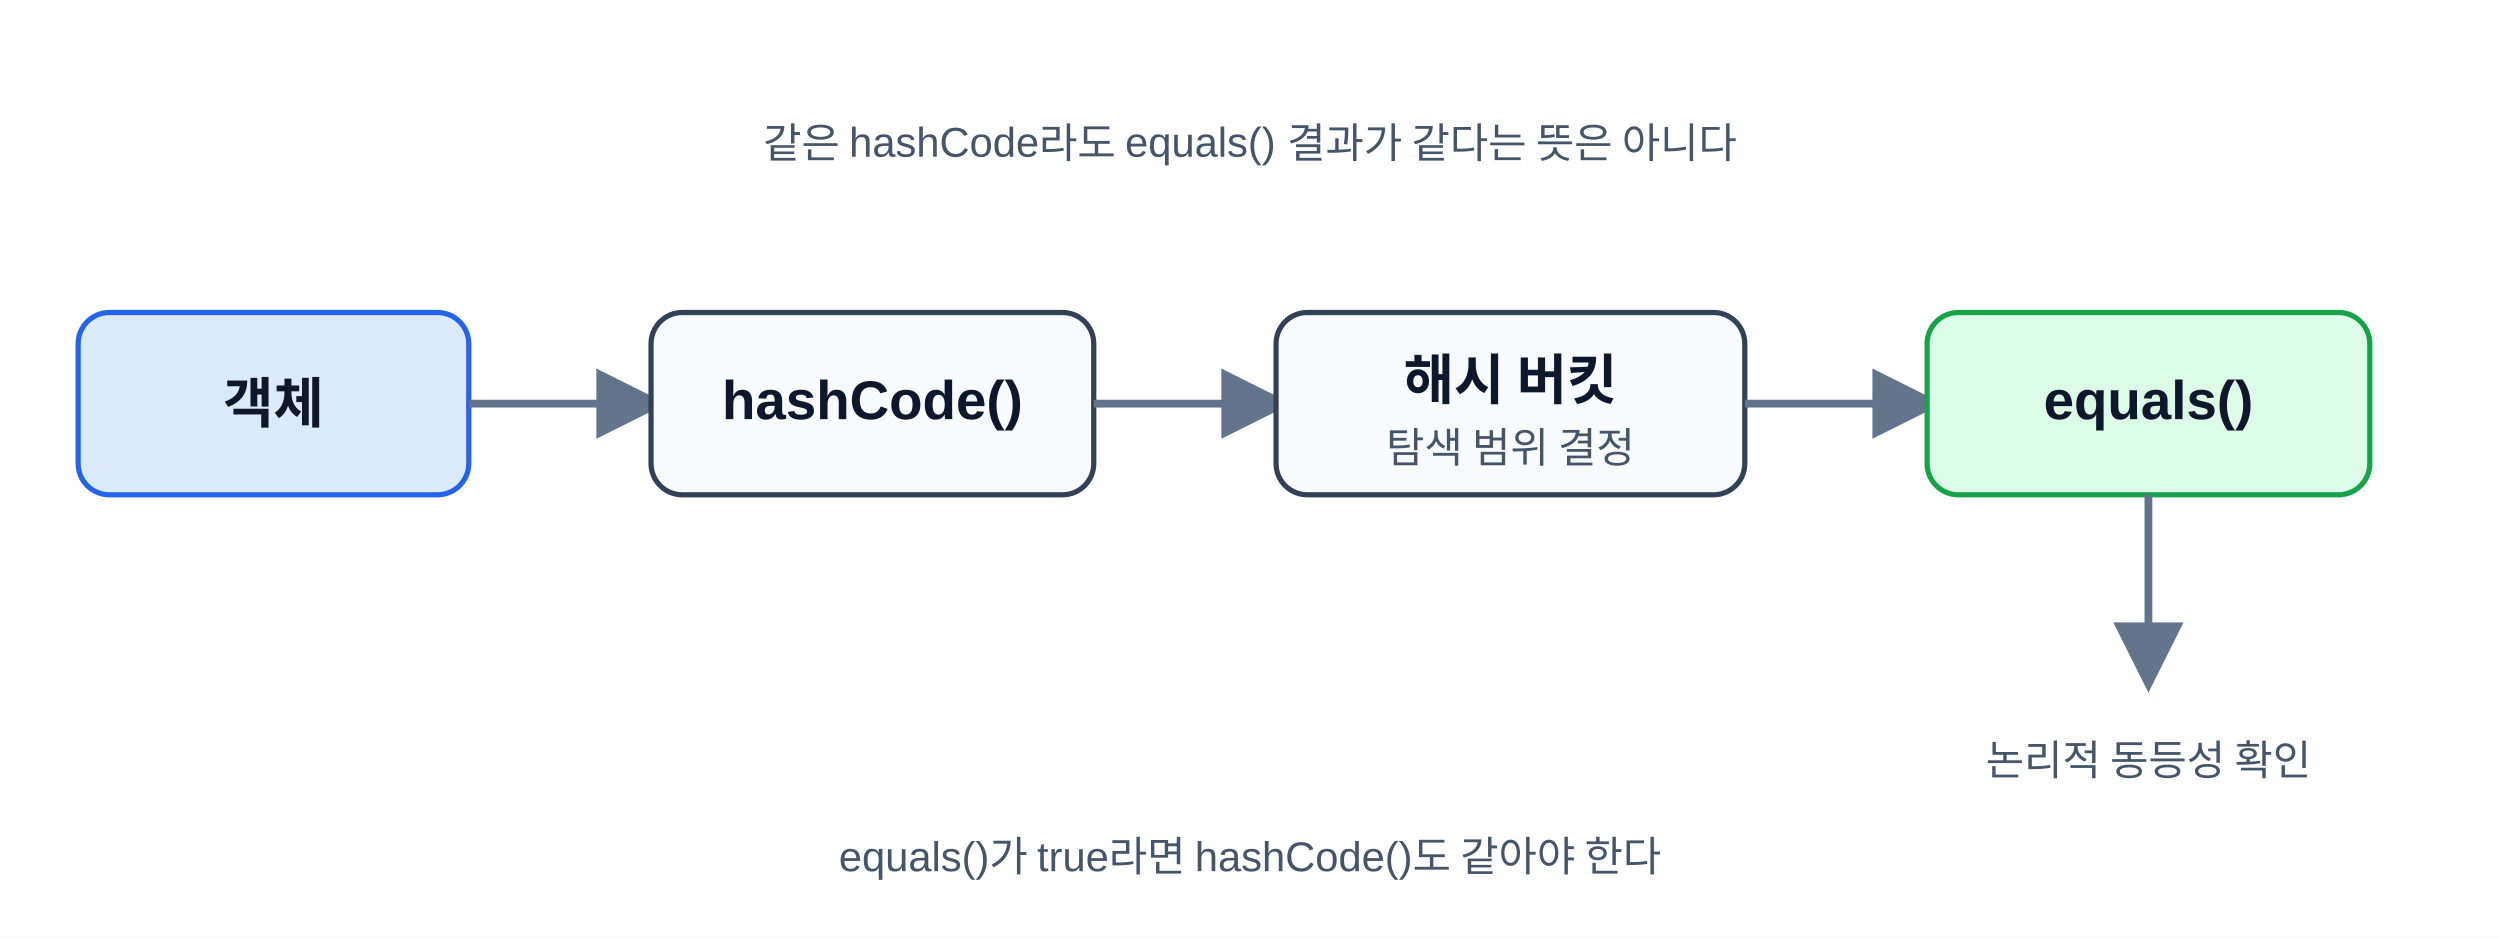
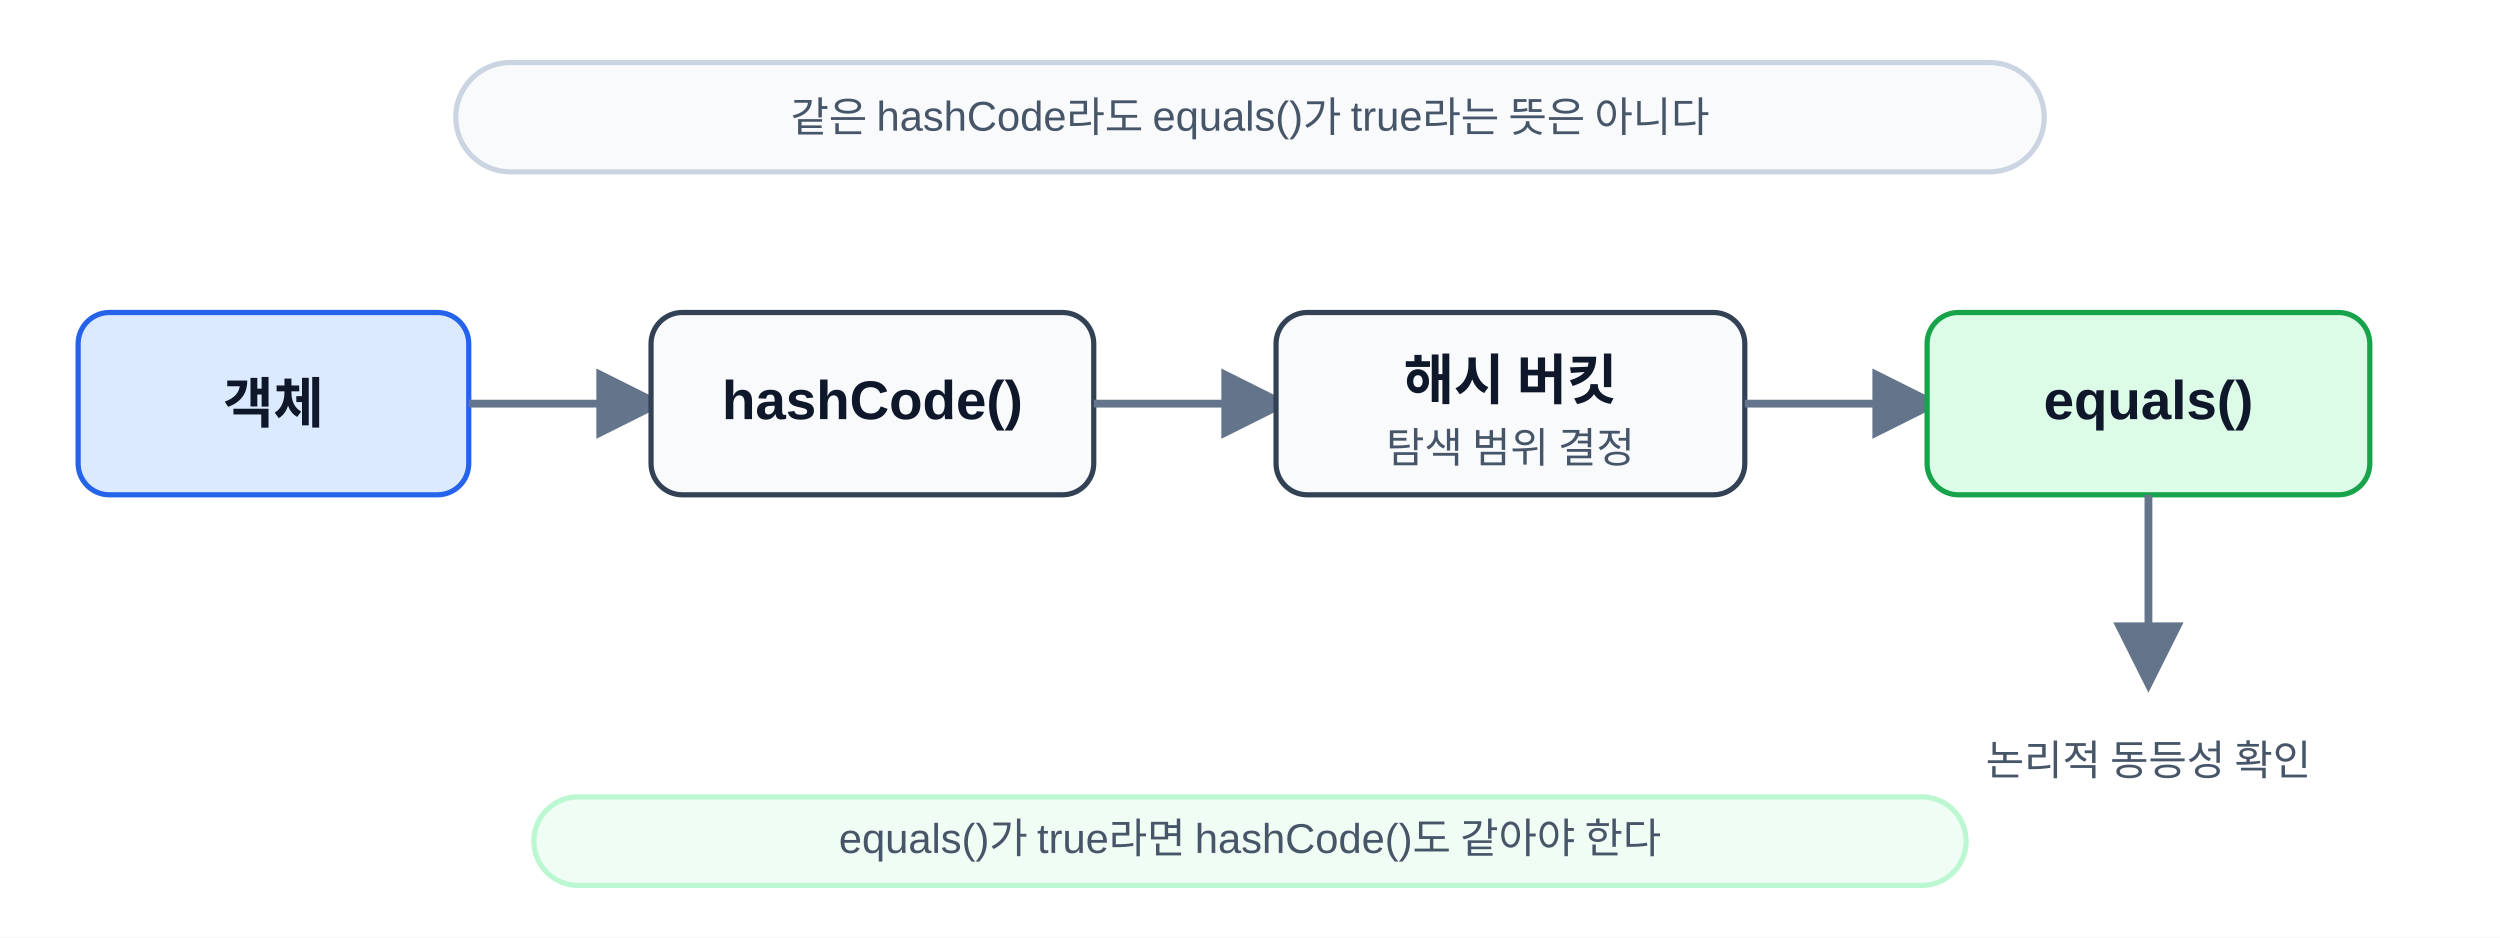
<svg xmlns="http://www.w3.org/2000/svg" width="960" height="360" viewBox="0 0 960 360" role="img" aria-labelledby="title desc">
  <style>
    .box { fill: #f8fafc; stroke: #334155; stroke-width: 2; rx: 12; }
    .accent { fill: #dbeafe; stroke: #2563eb; }
    .check { fill: #dcfce7; stroke: #16a34a; }
    .text { fill: #0f172a; font: 600 21px Arial, sans-serif; text-anchor: middle; dominant-baseline: middle; }
    .small { fill: #475569; font: 16px Arial, sans-serif; text-anchor: middle; dominant-baseline: middle; }
    .arrow { stroke: #64748b; stroke-width: 3; fill: none; marker-end: url(#arrow); }
  </style>
  <defs>
    <marker id="arrow" markerWidth="9" markerHeight="9" refX="7" refY="4.5" orient="auto">
      <path d="M0 0 L9 4.5 L0 9 z" fill="#64748b" />
    </marker>
  </defs>
  <rect width="960" height="360" fill="#ffffff" />
  <rect x="30" y="120" width="150" height="70" class="box accent" />
  <text x="105" y="155" class="text">객체</text>
  <path d="M180 155 H250" class="arrow" />
  <rect x="250" y="120" width="170" height="70" class="box" />
  <text x="335" y="155" class="text">hashCode()</text>
  <path d="M420 155 H490" class="arrow" />
  <rect x="490" y="120" width="180" height="70" class="box" />
  <text x="580" y="146" class="text">해시 버킷</text>
  <text x="580" y="172" class="small">탐색 범위 결정</text>
  <path d="M670 155 H740" class="arrow" />
  <rect x="740" y="120" width="170" height="70" class="box check" />
  <text x="825" y="155" class="text">equals()</text>
  <path d="M825 190 V260" class="arrow" />
  <text x="825" y="292" class="small">논리적 동등성 확인</text>
-   <text x="480" y="55" class="small">같은 hashCode라도 equals() 결과가 같다는 뜻은 아니다</text>
-   <text x="480" y="330" class="small">equals()가 true라면 hashCode()도 같아야 한다</text>
+   <rect x="175" y="24" width="610" height="42" rx="21" fill="#f8fafc" stroke="#cbd5e1" stroke-width="2" />
+   <text x="480" y="45" class="small">같은 hashCode라도 equals()가 true라는 뜻은 아니다</text>
+   <rect x="205" y="306" width="550" height="34" rx="17" fill="#f0fdf4" stroke="#bbf7d0" stroke-width="2" />
+   <text x="480" y="323" class="small">equals()가 true라면 hashCode()도 같아야 한다</text>
</svg>
